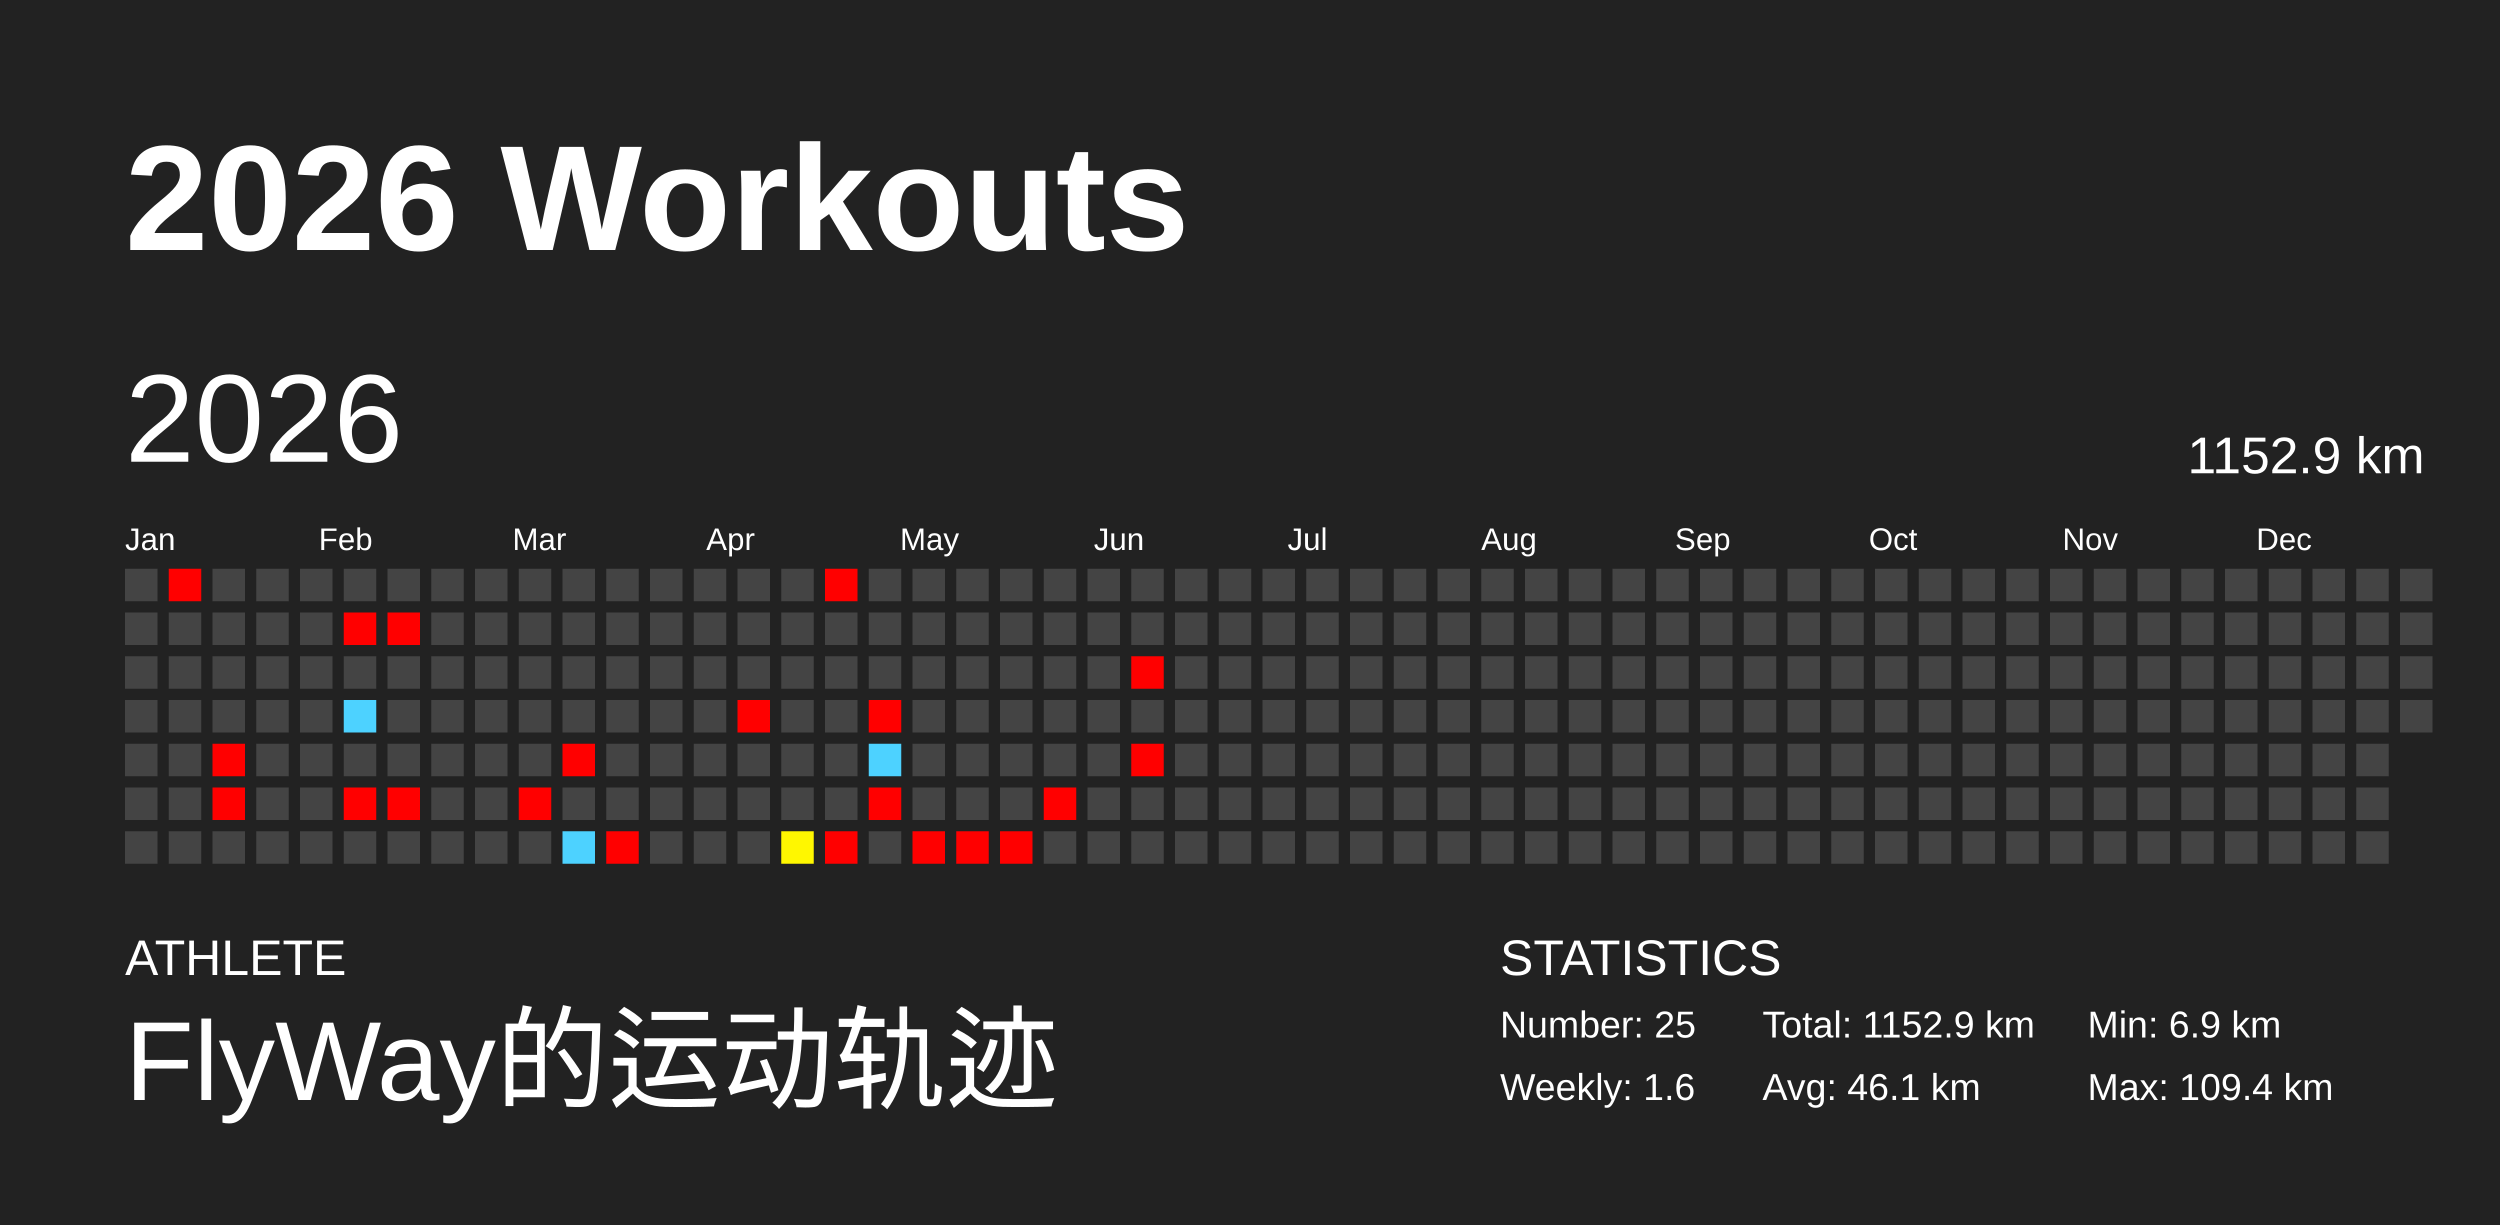
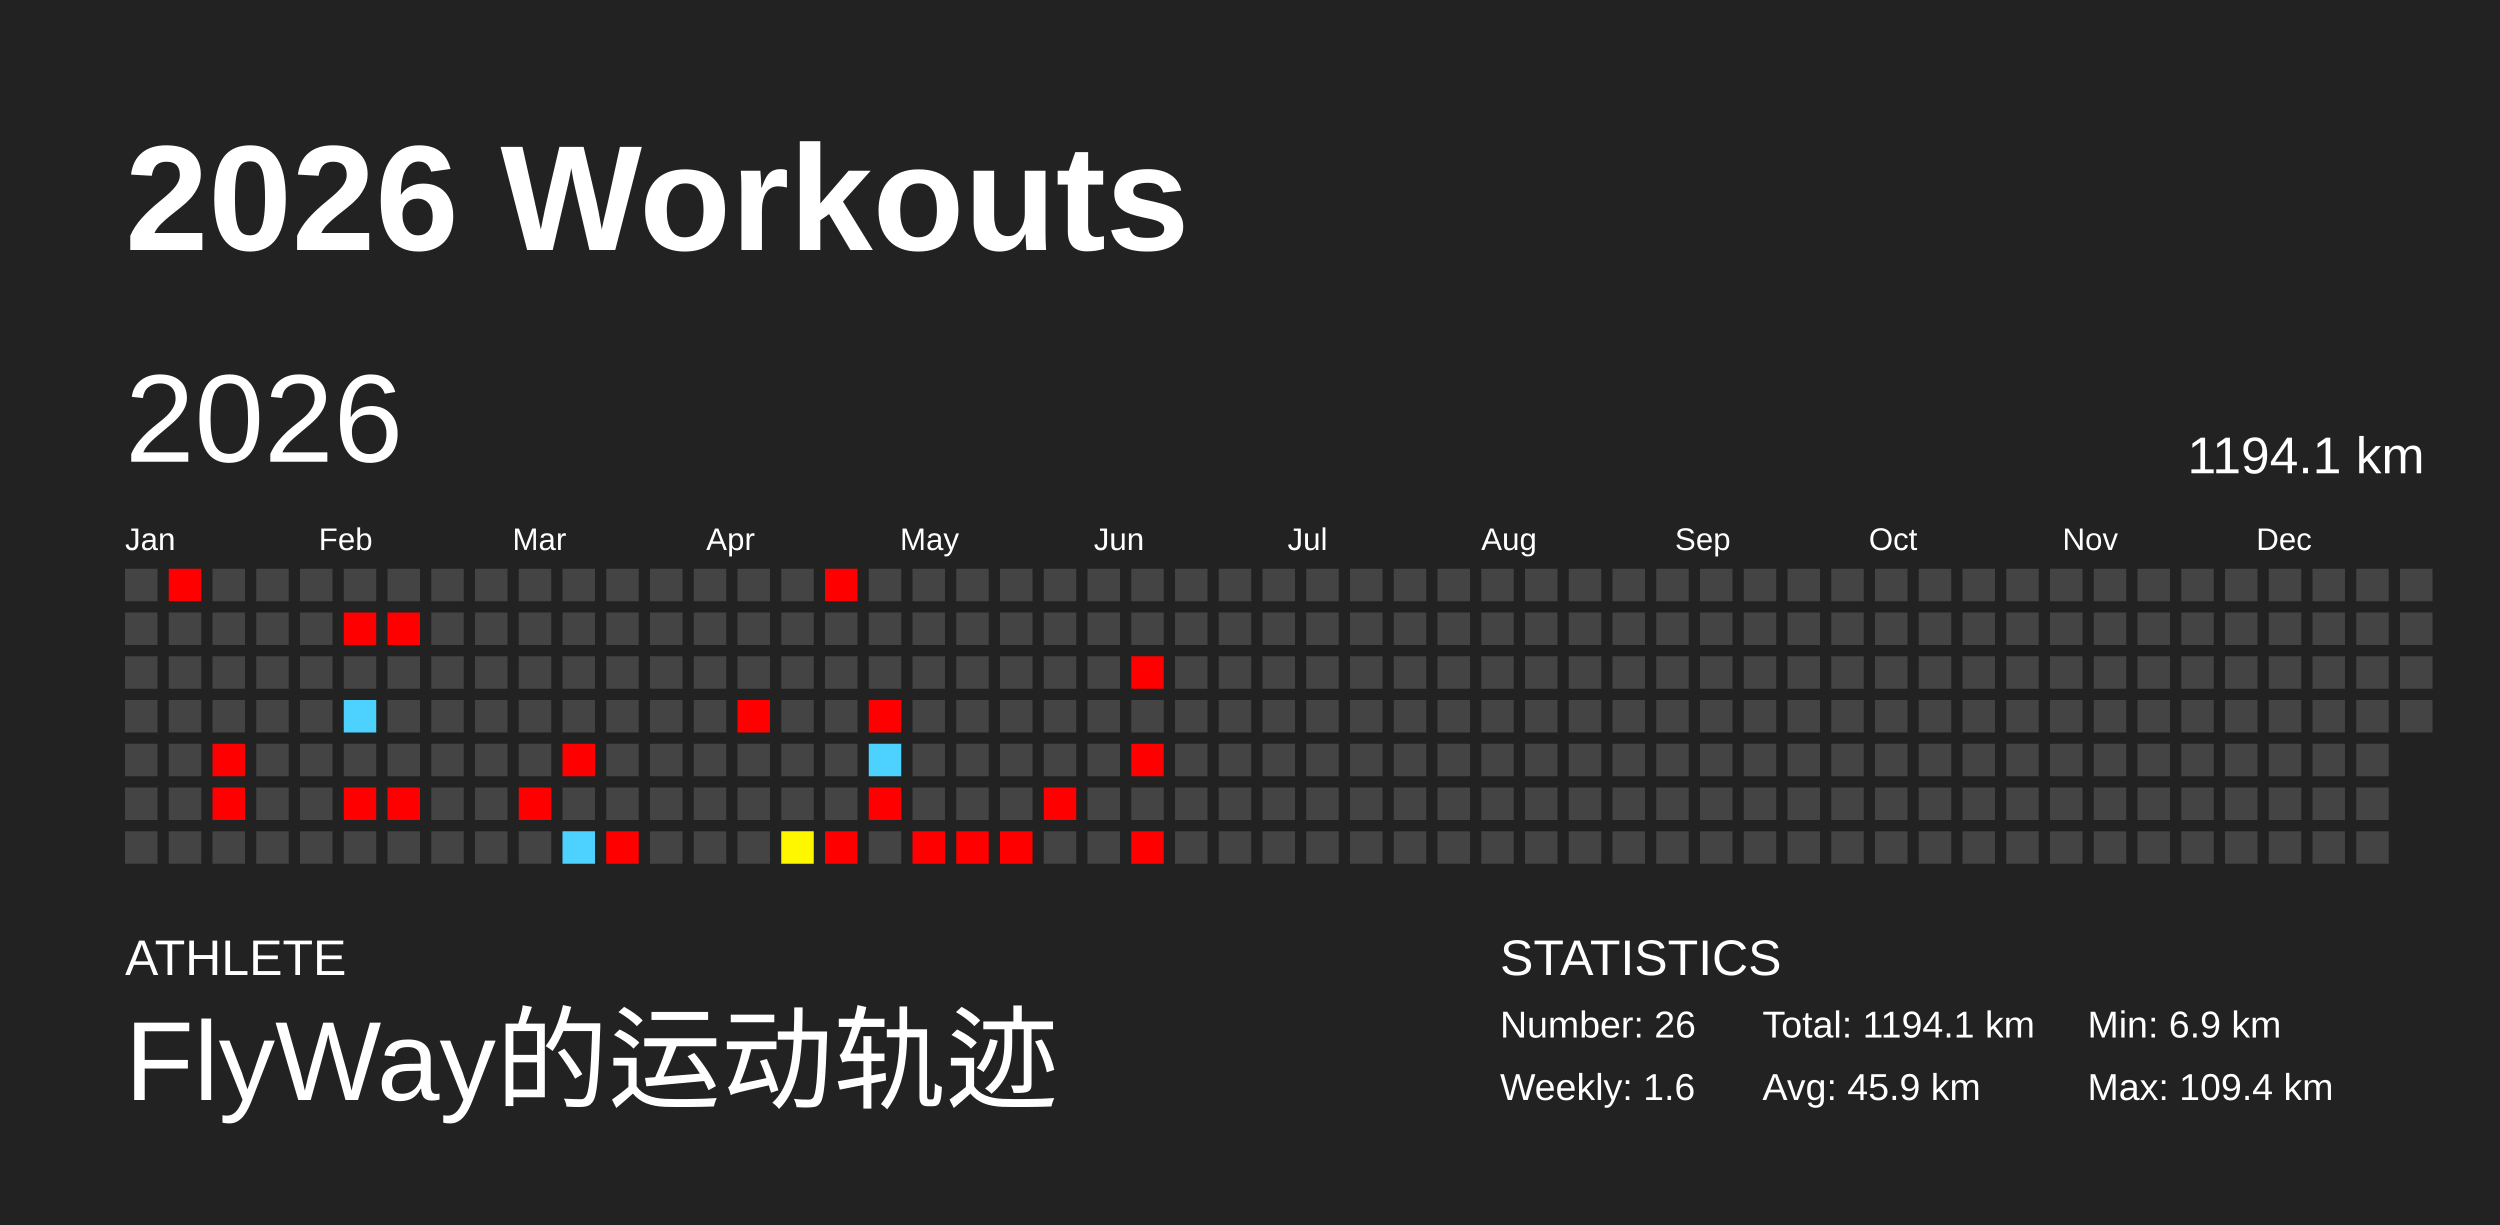
<svg xmlns="http://www.w3.org/2000/svg" baseProfile="full" height="98mm" version="1.1" viewBox="0,0,200,98" width="200mm">
  <defs />
  <rect fill="#222222" height="98" width="200" x="0" y="0" />
  <text fill="#FFFFFF" style="font-size:12px; font-family:Arial; font-weight:bold;" x="10" y="20">2026 Workouts</text>
  <text fill="#FFFFFF" style="font-size:4px; font-family:Arial" x="10" y="78">ATHLETE</text>
  <text fill="#FFFFFF" style="font-size:9px; font-family:Arial" x="10" y="88">FlyWay的运动轨迹</text>
  <text fill="#FFFFFF" style="font-size:4px; font-family:Arial" x="120" y="78">STATISTICS</text>
-   <text fill="#FFFFFF" style="font-size:3px; font-family:Arial" x="120" y="83">Number: 25</text>
+   <text fill="#FFFFFF" style="font-size:3px; font-family:Arial" x="120" y="83">Number: 26</text>
  <text fill="#FFFFFF" style="font-size:3px; font-family:Arial" x="120" y="88">Weekly: 1.6</text>
-   <text fill="#FFFFFF" style="font-size:3px; font-family:Arial" x="141" y="83">Total: 1152.9 km</text>
-   <text fill="#FFFFFF" style="font-size:3px; font-family:Arial" x="141" y="88">Avg: 46.1 km</text>
+   <text fill="#FFFFFF" style="font-size:3px; font-family:Arial" x="141" y="83">Total: 1194.1 km</text>
+   <text fill="#FFFFFF" style="font-size:3px; font-family:Arial" x="141" y="88">Avg: 45.9 km</text>
  <text fill="#FFFFFF" style="font-size:3px; font-family:Arial" x="167" y="83">Min: 6.9 km</text>
  <text fill="#FFFFFF" style="font-size:3px; font-family:Arial" x="167" y="88">Max: 109.4 km</text>
  <text dominant-baseline="hanging" fill="#FFFFFF" style="font-size:10.0px; font-family:Arial;" x="10" y="30">2026</text>
-   <text dominant-baseline="hanging" fill="#FFFFFF" style="font-size:4.125px; font-family:Arial;" x="175" y="35">1152.9 km</text>
+   <text dominant-baseline="hanging" fill="#FFFFFF" style="font-size:4.125px; font-family:Arial;" x="175" y="35">1194.1 km</text>
  <text fill="#FFFFFF" style="font-size:2.5px; font-family:Arial" x="10.0" y="44">Jan</text>
  <text fill="#FFFFFF" style="font-size:2.5px; font-family:Arial" x="25.5" y="44">Feb</text>
  <text fill="#FFFFFF" style="font-size:2.5px; font-family:Arial" x="41.0" y="44">Mar</text>
  <text fill="#FFFFFF" style="font-size:2.5px; font-family:Arial" x="56.5" y="44">Apr</text>
  <text fill="#FFFFFF" style="font-size:2.5px; font-family:Arial" x="72.0" y="44">May</text>
  <text fill="#FFFFFF" style="font-size:2.5px; font-family:Arial" x="87.5" y="44">Jun</text>
  <text fill="#FFFFFF" style="font-size:2.5px; font-family:Arial" x="103.0" y="44">Jul</text>
  <text fill="#FFFFFF" style="font-size:2.5px; font-family:Arial" x="118.5" y="44">Aug</text>
  <text fill="#FFFFFF" style="font-size:2.5px; font-family:Arial" x="134.0" y="44">Sep</text>
  <text fill="#FFFFFF" style="font-size:2.5px; font-family:Arial" x="149.5" y="44">Oct</text>
  <text fill="#FFFFFF" style="font-size:2.5px; font-family:Arial" x="165.0" y="44">Nov</text>
  <text fill="#FFFFFF" style="font-size:2.5px; font-family:Arial" x="180.5" y="44">Dec</text>
  <rect fill="#444444" height="2.6" width="2.6" x="10.0" y="45.5" />
  <rect fill="#444444" height="2.6" width="2.6" x="10.0" y="49.0" />
  <rect fill="#444444" height="2.6" width="2.6" x="10.0" y="52.5" />
  <rect fill="#444444" height="2.6" width="2.6" x="10.0" y="56.0" />
  <rect fill="#444444" height="2.6" width="2.6" x="10.0" y="59.5" />
  <rect fill="#444444" height="2.6" width="2.6" x="10.0" y="63.0" />
  <rect fill="#444444" height="2.6" width="2.6" x="10.0" y="66.5" />
  <rect fill="red" height="2.6" width="2.6" x="13.5" y="45.5" />
  <rect fill="#444444" height="2.6" width="2.6" x="13.5" y="49.0" />
  <rect fill="#444444" height="2.6" width="2.6" x="13.5" y="52.5" />
  <rect fill="#444444" height="2.6" width="2.6" x="13.5" y="56.0" />
  <rect fill="#444444" height="2.6" width="2.6" x="13.5" y="59.5" />
  <rect fill="#444444" height="2.6" width="2.6" x="13.5" y="63.0" />
  <rect fill="#444444" height="2.6" width="2.6" x="13.5" y="66.5" />
  <rect fill="#444444" height="2.6" width="2.6" x="17.0" y="45.5" />
  <rect fill="#444444" height="2.6" width="2.6" x="17.0" y="49.0" />
  <rect fill="#444444" height="2.6" width="2.6" x="17.0" y="52.5" />
  <rect fill="#444444" height="2.6" width="2.6" x="17.0" y="56.0" />
  <rect fill="red" height="2.6" width="2.6" x="17.0" y="59.5" />
  <rect fill="red" height="2.6" width="2.6" x="17.0" y="63.0" />
  <rect fill="#444444" height="2.6" width="2.6" x="17.0" y="66.5" />
  <rect fill="#444444" height="2.6" width="2.6" x="20.5" y="45.5" />
  <rect fill="#444444" height="2.6" width="2.6" x="20.5" y="49.0" />
  <rect fill="#444444" height="2.6" width="2.6" x="20.5" y="52.5" />
  <rect fill="#444444" height="2.6" width="2.6" x="20.5" y="56.0" />
  <rect fill="#444444" height="2.6" width="2.6" x="20.5" y="59.5" />
  <rect fill="#444444" height="2.6" width="2.6" x="20.5" y="63.0" />
  <rect fill="#444444" height="2.6" width="2.6" x="20.5" y="66.5" />
  <rect fill="#444444" height="2.6" width="2.6" x="24.0" y="45.5" />
  <rect fill="#444444" height="2.6" width="2.6" x="24.0" y="49.0" />
  <rect fill="#444444" height="2.6" width="2.6" x="24.0" y="52.5" />
  <rect fill="#444444" height="2.6" width="2.6" x="24.0" y="56.0" />
  <rect fill="#444444" height="2.6" width="2.6" x="24.0" y="59.5" />
  <rect fill="#444444" height="2.6" width="2.6" x="24.0" y="63.0" />
  <rect fill="#444444" height="2.6" width="2.6" x="24.0" y="66.5" />
  <rect fill="#444444" height="2.6" width="2.6" x="27.5" y="45.5" />
  <rect fill="red" height="2.6" width="2.6" x="27.5" y="49.0" />
  <rect fill="#444444" height="2.6" width="2.6" x="27.5" y="52.5" />
  <rect fill="#4dd2ff" height="2.6" width="2.6" x="27.5" y="56.0" />
  <rect fill="#444444" height="2.6" width="2.6" x="27.5" y="59.5" />
  <rect fill="red" height="2.6" width="2.6" x="27.5" y="63.0" />
  <rect fill="#444444" height="2.6" width="2.6" x="27.5" y="66.5" />
  <rect fill="#444444" height="2.6" width="2.6" x="31.0" y="45.5" />
  <rect fill="red" height="2.6" width="2.6" x="31.0" y="49.0" />
  <rect fill="#444444" height="2.6" width="2.6" x="31.0" y="52.5" />
  <rect fill="#444444" height="2.6" width="2.6" x="31.0" y="56.0" />
  <rect fill="#444444" height="2.6" width="2.6" x="31.0" y="59.5" />
  <rect fill="red" height="2.6" width="2.6" x="31.0" y="63.0" />
  <rect fill="#444444" height="2.6" width="2.6" x="31.0" y="66.5" />
  <rect fill="#444444" height="2.6" width="2.6" x="34.5" y="45.5" />
  <rect fill="#444444" height="2.6" width="2.6" x="34.5" y="49.0" />
  <rect fill="#444444" height="2.6" width="2.6" x="34.5" y="52.5" />
  <rect fill="#444444" height="2.6" width="2.6" x="34.5" y="56.0" />
  <rect fill="#444444" height="2.6" width="2.6" x="34.5" y="59.5" />
  <rect fill="#444444" height="2.6" width="2.6" x="34.5" y="63.0" />
  <rect fill="#444444" height="2.6" width="2.6" x="34.5" y="66.5" />
  <rect fill="#444444" height="2.6" width="2.6" x="38.0" y="45.5" />
  <rect fill="#444444" height="2.6" width="2.6" x="38.0" y="49.0" />
  <rect fill="#444444" height="2.6" width="2.6" x="38.0" y="52.5" />
  <rect fill="#444444" height="2.6" width="2.6" x="38.0" y="56.0" />
  <rect fill="#444444" height="2.6" width="2.6" x="38.0" y="59.5" />
  <rect fill="#444444" height="2.6" width="2.6" x="38.0" y="63.0" />
  <rect fill="#444444" height="2.6" width="2.6" x="38.0" y="66.5" />
  <rect fill="#444444" height="2.6" width="2.6" x="41.5" y="45.5" />
  <rect fill="#444444" height="2.6" width="2.6" x="41.5" y="49.0" />
  <rect fill="#444444" height="2.6" width="2.6" x="41.5" y="52.5" />
  <rect fill="#444444" height="2.6" width="2.6" x="41.5" y="56.0" />
  <rect fill="#444444" height="2.6" width="2.6" x="41.5" y="59.5" />
  <rect fill="red" height="2.6" width="2.6" x="41.5" y="63.0" />
  <rect fill="#444444" height="2.6" width="2.6" x="41.5" y="66.5" />
  <rect fill="#444444" height="2.6" width="2.6" x="45.0" y="45.5" />
  <rect fill="#444444" height="2.6" width="2.6" x="45.0" y="49.0" />
  <rect fill="#444444" height="2.6" width="2.6" x="45.0" y="52.5" />
  <rect fill="#444444" height="2.6" width="2.6" x="45.0" y="56.0" />
  <rect fill="red" height="2.6" width="2.6" x="45.0" y="59.5" />
  <rect fill="#444444" height="2.6" width="2.6" x="45.0" y="63.0" />
  <rect fill="#4dd2ff" height="2.6" width="2.6" x="45.0" y="66.5" />
  <rect fill="#444444" height="2.6" width="2.6" x="48.5" y="45.5" />
  <rect fill="#444444" height="2.6" width="2.6" x="48.5" y="49.0" />
  <rect fill="#444444" height="2.6" width="2.6" x="48.5" y="52.5" />
  <rect fill="#444444" height="2.6" width="2.6" x="48.5" y="56.0" />
  <rect fill="#444444" height="2.6" width="2.6" x="48.5" y="59.5" />
  <rect fill="#444444" height="2.6" width="2.6" x="48.5" y="63.0" />
  <rect fill="red" height="2.6" width="2.6" x="48.5" y="66.5" />
  <rect fill="#444444" height="2.6" width="2.6" x="52.0" y="45.5" />
  <rect fill="#444444" height="2.6" width="2.6" x="52.0" y="49.0" />
  <rect fill="#444444" height="2.6" width="2.6" x="52.0" y="52.5" />
  <rect fill="#444444" height="2.6" width="2.6" x="52.0" y="56.0" />
  <rect fill="#444444" height="2.6" width="2.6" x="52.0" y="59.5" />
  <rect fill="#444444" height="2.6" width="2.6" x="52.0" y="63.0" />
  <rect fill="#444444" height="2.6" width="2.6" x="52.0" y="66.5" />
  <rect fill="#444444" height="2.6" width="2.6" x="55.5" y="45.5" />
  <rect fill="#444444" height="2.6" width="2.6" x="55.5" y="49.0" />
  <rect fill="#444444" height="2.6" width="2.6" x="55.5" y="52.5" />
  <rect fill="#444444" height="2.6" width="2.6" x="55.5" y="56.0" />
  <rect fill="#444444" height="2.6" width="2.6" x="55.5" y="59.5" />
  <rect fill="#444444" height="2.6" width="2.6" x="55.5" y="63.0" />
  <rect fill="#444444" height="2.6" width="2.6" x="55.5" y="66.5" />
  <rect fill="#444444" height="2.6" width="2.6" x="59.0" y="45.5" />
  <rect fill="#444444" height="2.6" width="2.6" x="59.0" y="49.0" />
  <rect fill="#444444" height="2.6" width="2.6" x="59.0" y="52.5" />
  <rect fill="red" height="2.6" width="2.6" x="59.0" y="56.0" />
  <rect fill="#444444" height="2.6" width="2.6" x="59.0" y="59.5" />
  <rect fill="#444444" height="2.6" width="2.6" x="59.0" y="63.0" />
  <rect fill="#444444" height="2.6" width="2.6" x="59.0" y="66.5" />
  <rect fill="#444444" height="2.6" width="2.6" x="62.5" y="45.5" />
  <rect fill="#444444" height="2.6" width="2.6" x="62.5" y="49.0" />
  <rect fill="#444444" height="2.6" width="2.6" x="62.5" y="52.5" />
  <rect fill="#444444" height="2.6" width="2.6" x="62.5" y="56.0" />
  <rect fill="#444444" height="2.6" width="2.6" x="62.5" y="59.5" />
  <rect fill="#444444" height="2.6" width="2.6" x="62.5" y="63.0" />
  <rect fill="#fff700" height="2.6" width="2.6" x="62.5" y="66.5" />
  <rect fill="red" height="2.6" width="2.6" x="66.0" y="45.5" />
  <rect fill="#444444" height="2.6" width="2.6" x="66.0" y="49.0" />
  <rect fill="#444444" height="2.6" width="2.6" x="66.0" y="52.5" />
  <rect fill="#444444" height="2.6" width="2.6" x="66.0" y="56.0" />
  <rect fill="#444444" height="2.6" width="2.6" x="66.0" y="59.5" />
  <rect fill="#444444" height="2.6" width="2.6" x="66.0" y="63.0" />
  <rect fill="red" height="2.6" width="2.6" x="66.0" y="66.5" />
  <rect fill="#444444" height="2.6" width="2.6" x="69.5" y="45.5" />
  <rect fill="#444444" height="2.6" width="2.6" x="69.5" y="49.0" />
  <rect fill="#444444" height="2.6" width="2.6" x="69.5" y="52.5" />
  <rect fill="red" height="2.6" width="2.6" x="69.5" y="56.0" />
  <rect fill="#4dd2ff" height="2.6" width="2.6" x="69.5" y="59.5" />
  <rect fill="red" height="2.6" width="2.6" x="69.5" y="63.0" />
  <rect fill="#444444" height="2.6" width="2.6" x="69.5" y="66.5" />
  <rect fill="#444444" height="2.6" width="2.6" x="73.0" y="45.5" />
  <rect fill="#444444" height="2.6" width="2.6" x="73.0" y="49.0" />
  <rect fill="#444444" height="2.6" width="2.6" x="73.0" y="52.5" />
  <rect fill="#444444" height="2.6" width="2.6" x="73.0" y="56.0" />
  <rect fill="#444444" height="2.6" width="2.6" x="73.0" y="59.5" />
  <rect fill="#444444" height="2.6" width="2.6" x="73.0" y="63.0" />
  <rect fill="red" height="2.6" width="2.6" x="73.0" y="66.5" />
  <rect fill="#444444" height="2.6" width="2.6" x="76.5" y="45.5" />
  <rect fill="#444444" height="2.6" width="2.6" x="76.5" y="49.0" />
  <rect fill="#444444" height="2.6" width="2.6" x="76.5" y="52.5" />
  <rect fill="#444444" height="2.6" width="2.6" x="76.5" y="56.0" />
  <rect fill="#444444" height="2.6" width="2.6" x="76.5" y="59.5" />
  <rect fill="#444444" height="2.6" width="2.6" x="76.5" y="63.0" />
  <rect fill="red" height="2.6" width="2.6" x="76.5" y="66.5" />
  <rect fill="#444444" height="2.6" width="2.6" x="80.0" y="45.5" />
  <rect fill="#444444" height="2.6" width="2.6" x="80.0" y="49.0" />
  <rect fill="#444444" height="2.6" width="2.6" x="80.0" y="52.5" />
  <rect fill="#444444" height="2.6" width="2.6" x="80.0" y="56.0" />
  <rect fill="#444444" height="2.6" width="2.6" x="80.0" y="59.5" />
  <rect fill="#444444" height="2.6" width="2.6" x="80.0" y="63.0" />
  <rect fill="red" height="2.6" width="2.6" x="80.0" y="66.5" />
  <rect fill="#444444" height="2.6" width="2.6" x="83.5" y="45.5" />
  <rect fill="#444444" height="2.6" width="2.6" x="83.5" y="49.0" />
  <rect fill="#444444" height="2.6" width="2.6" x="83.5" y="52.5" />
  <rect fill="#444444" height="2.6" width="2.6" x="83.5" y="56.0" />
  <rect fill="#444444" height="2.6" width="2.6" x="83.5" y="59.5" />
  <rect fill="red" height="2.6" width="2.6" x="83.5" y="63.0" />
  <rect fill="#444444" height="2.6" width="2.6" x="83.5" y="66.5" />
  <rect fill="#444444" height="2.6" width="2.6" x="87.0" y="45.5" />
  <rect fill="#444444" height="2.6" width="2.6" x="87.0" y="49.0" />
  <rect fill="#444444" height="2.6" width="2.6" x="87.0" y="52.5" />
  <rect fill="#444444" height="2.6" width="2.6" x="87.0" y="56.0" />
  <rect fill="#444444" height="2.6" width="2.6" x="87.0" y="59.5" />
  <rect fill="#444444" height="2.6" width="2.6" x="87.0" y="63.0" />
  <rect fill="#444444" height="2.6" width="2.6" x="87.0" y="66.5" />
  <rect fill="#444444" height="2.6" width="2.6" x="90.5" y="45.5" />
  <rect fill="#444444" height="2.6" width="2.6" x="90.5" y="49.0" />
  <rect fill="red" height="2.6" width="2.6" x="90.5" y="52.5" />
  <rect fill="#444444" height="2.6" width="2.6" x="90.5" y="56.0" />
  <rect fill="red" height="2.6" width="2.6" x="90.5" y="59.5" />
  <rect fill="#444444" height="2.6" width="2.6" x="90.5" y="63.0" />
-   <rect fill="#444444" height="2.6" width="2.6" x="90.5" y="66.5" />
+   <rect fill="red" height="2.6" width="2.6" x="90.5" y="66.5" />
  <rect fill="#444444" height="2.6" width="2.6" x="94.0" y="45.5" />
  <rect fill="#444444" height="2.6" width="2.6" x="94.0" y="49.0" />
  <rect fill="#444444" height="2.6" width="2.6" x="94.0" y="52.5" />
  <rect fill="#444444" height="2.6" width="2.6" x="94.0" y="56.0" />
  <rect fill="#444444" height="2.6" width="2.6" x="94.0" y="59.5" />
  <rect fill="#444444" height="2.6" width="2.6" x="94.0" y="63.0" />
  <rect fill="#444444" height="2.6" width="2.6" x="94.0" y="66.5" />
  <rect fill="#444444" height="2.6" width="2.6" x="97.5" y="45.5" />
  <rect fill="#444444" height="2.6" width="2.6" x="97.5" y="49.0" />
  <rect fill="#444444" height="2.6" width="2.6" x="97.5" y="52.5" />
  <rect fill="#444444" height="2.6" width="2.6" x="97.5" y="56.0" />
  <rect fill="#444444" height="2.6" width="2.6" x="97.5" y="59.5" />
  <rect fill="#444444" height="2.6" width="2.6" x="97.5" y="63.0" />
  <rect fill="#444444" height="2.6" width="2.6" x="97.5" y="66.5" />
  <rect fill="#444444" height="2.6" width="2.6" x="101.0" y="45.5" />
  <rect fill="#444444" height="2.6" width="2.6" x="101.0" y="49.0" />
  <rect fill="#444444" height="2.6" width="2.6" x="101.0" y="52.5" />
  <rect fill="#444444" height="2.6" width="2.6" x="101.0" y="56.0" />
  <rect fill="#444444" height="2.6" width="2.6" x="101.0" y="59.5" />
  <rect fill="#444444" height="2.6" width="2.6" x="101.0" y="63.0" />
  <rect fill="#444444" height="2.6" width="2.6" x="101.0" y="66.5" />
  <rect fill="#444444" height="2.6" width="2.6" x="104.5" y="45.5" />
  <rect fill="#444444" height="2.6" width="2.6" x="104.5" y="49.0" />
  <rect fill="#444444" height="2.6" width="2.6" x="104.5" y="52.5" />
  <rect fill="#444444" height="2.6" width="2.6" x="104.5" y="56.0" />
  <rect fill="#444444" height="2.6" width="2.6" x="104.5" y="59.5" />
  <rect fill="#444444" height="2.6" width="2.6" x="104.5" y="63.0" />
  <rect fill="#444444" height="2.6" width="2.6" x="104.5" y="66.5" />
  <rect fill="#444444" height="2.6" width="2.6" x="108.0" y="45.5" />
  <rect fill="#444444" height="2.6" width="2.6" x="108.0" y="49.0" />
  <rect fill="#444444" height="2.6" width="2.6" x="108.0" y="52.5" />
  <rect fill="#444444" height="2.6" width="2.6" x="108.0" y="56.0" />
  <rect fill="#444444" height="2.6" width="2.6" x="108.0" y="59.5" />
  <rect fill="#444444" height="2.6" width="2.6" x="108.0" y="63.0" />
  <rect fill="#444444" height="2.6" width="2.6" x="108.0" y="66.5" />
  <rect fill="#444444" height="2.6" width="2.6" x="111.5" y="45.5" />
  <rect fill="#444444" height="2.6" width="2.6" x="111.5" y="49.0" />
  <rect fill="#444444" height="2.6" width="2.6" x="111.5" y="52.5" />
  <rect fill="#444444" height="2.6" width="2.6" x="111.5" y="56.0" />
  <rect fill="#444444" height="2.6" width="2.6" x="111.5" y="59.5" />
  <rect fill="#444444" height="2.6" width="2.6" x="111.5" y="63.0" />
  <rect fill="#444444" height="2.6" width="2.6" x="111.5" y="66.5" />
  <rect fill="#444444" height="2.6" width="2.6" x="115.0" y="45.5" />
  <rect fill="#444444" height="2.6" width="2.6" x="115.0" y="49.0" />
  <rect fill="#444444" height="2.6" width="2.6" x="115.0" y="52.5" />
  <rect fill="#444444" height="2.6" width="2.6" x="115.0" y="56.0" />
  <rect fill="#444444" height="2.6" width="2.6" x="115.0" y="59.5" />
  <rect fill="#444444" height="2.6" width="2.6" x="115.0" y="63.0" />
  <rect fill="#444444" height="2.6" width="2.6" x="115.0" y="66.5" />
  <rect fill="#444444" height="2.6" width="2.6" x="118.5" y="45.5" />
  <rect fill="#444444" height="2.6" width="2.6" x="118.5" y="49.0" />
  <rect fill="#444444" height="2.6" width="2.6" x="118.5" y="52.5" />
  <rect fill="#444444" height="2.6" width="2.6" x="118.5" y="56.0" />
  <rect fill="#444444" height="2.6" width="2.6" x="118.5" y="59.5" />
  <rect fill="#444444" height="2.6" width="2.6" x="118.5" y="63.0" />
  <rect fill="#444444" height="2.6" width="2.6" x="118.5" y="66.5" />
  <rect fill="#444444" height="2.6" width="2.6" x="122.0" y="45.5" />
  <rect fill="#444444" height="2.6" width="2.6" x="122.0" y="49.0" />
  <rect fill="#444444" height="2.6" width="2.6" x="122.0" y="52.5" />
  <rect fill="#444444" height="2.6" width="2.6" x="122.0" y="56.0" />
  <rect fill="#444444" height="2.6" width="2.6" x="122.0" y="59.5" />
  <rect fill="#444444" height="2.6" width="2.6" x="122.0" y="63.0" />
  <rect fill="#444444" height="2.6" width="2.6" x="122.0" y="66.5" />
  <rect fill="#444444" height="2.6" width="2.6" x="125.5" y="45.5" />
  <rect fill="#444444" height="2.6" width="2.6" x="125.5" y="49.0" />
  <rect fill="#444444" height="2.6" width="2.6" x="125.5" y="52.5" />
  <rect fill="#444444" height="2.6" width="2.6" x="125.5" y="56.0" />
  <rect fill="#444444" height="2.6" width="2.6" x="125.5" y="59.5" />
  <rect fill="#444444" height="2.6" width="2.6" x="125.5" y="63.0" />
  <rect fill="#444444" height="2.6" width="2.6" x="125.5" y="66.5" />
  <rect fill="#444444" height="2.6" width="2.6" x="129.0" y="45.5" />
  <rect fill="#444444" height="2.6" width="2.6" x="129.0" y="49.0" />
  <rect fill="#444444" height="2.6" width="2.6" x="129.0" y="52.5" />
  <rect fill="#444444" height="2.6" width="2.6" x="129.0" y="56.0" />
  <rect fill="#444444" height="2.6" width="2.6" x="129.0" y="59.5" />
  <rect fill="#444444" height="2.6" width="2.6" x="129.0" y="63.0" />
  <rect fill="#444444" height="2.6" width="2.6" x="129.0" y="66.5" />
  <rect fill="#444444" height="2.6" width="2.6" x="132.5" y="45.5" />
  <rect fill="#444444" height="2.6" width="2.6" x="132.5" y="49.0" />
  <rect fill="#444444" height="2.6" width="2.6" x="132.5" y="52.5" />
  <rect fill="#444444" height="2.6" width="2.6" x="132.5" y="56.0" />
  <rect fill="#444444" height="2.6" width="2.6" x="132.5" y="59.5" />
  <rect fill="#444444" height="2.6" width="2.6" x="132.5" y="63.0" />
  <rect fill="#444444" height="2.6" width="2.6" x="132.5" y="66.5" />
  <rect fill="#444444" height="2.6" width="2.6" x="136.0" y="45.5" />
  <rect fill="#444444" height="2.6" width="2.6" x="136.0" y="49.0" />
  <rect fill="#444444" height="2.6" width="2.6" x="136.0" y="52.5" />
  <rect fill="#444444" height="2.6" width="2.6" x="136.0" y="56.0" />
  <rect fill="#444444" height="2.6" width="2.6" x="136.0" y="59.5" />
  <rect fill="#444444" height="2.6" width="2.6" x="136.0" y="63.0" />
  <rect fill="#444444" height="2.6" width="2.6" x="136.0" y="66.5" />
  <rect fill="#444444" height="2.6" width="2.6" x="139.5" y="45.5" />
  <rect fill="#444444" height="2.6" width="2.6" x="139.5" y="49.0" />
  <rect fill="#444444" height="2.6" width="2.6" x="139.5" y="52.5" />
  <rect fill="#444444" height="2.6" width="2.6" x="139.5" y="56.0" />
  <rect fill="#444444" height="2.6" width="2.6" x="139.5" y="59.5" />
  <rect fill="#444444" height="2.6" width="2.6" x="139.5" y="63.0" />
  <rect fill="#444444" height="2.6" width="2.6" x="139.5" y="66.5" />
  <rect fill="#444444" height="2.6" width="2.6" x="143.0" y="45.5" />
  <rect fill="#444444" height="2.6" width="2.6" x="143.0" y="49.0" />
  <rect fill="#444444" height="2.6" width="2.6" x="143.0" y="52.5" />
  <rect fill="#444444" height="2.6" width="2.6" x="143.0" y="56.0" />
  <rect fill="#444444" height="2.6" width="2.6" x="143.0" y="59.5" />
  <rect fill="#444444" height="2.6" width="2.6" x="143.0" y="63.0" />
  <rect fill="#444444" height="2.6" width="2.6" x="143.0" y="66.5" />
  <rect fill="#444444" height="2.6" width="2.6" x="146.5" y="45.5" />
  <rect fill="#444444" height="2.6" width="2.6" x="146.5" y="49.0" />
  <rect fill="#444444" height="2.6" width="2.6" x="146.5" y="52.5" />
  <rect fill="#444444" height="2.6" width="2.6" x="146.5" y="56.0" />
  <rect fill="#444444" height="2.6" width="2.6" x="146.5" y="59.5" />
  <rect fill="#444444" height="2.6" width="2.6" x="146.5" y="63.0" />
  <rect fill="#444444" height="2.6" width="2.6" x="146.5" y="66.5" />
  <rect fill="#444444" height="2.6" width="2.6" x="150.0" y="45.5" />
  <rect fill="#444444" height="2.6" width="2.6" x="150.0" y="49.0" />
  <rect fill="#444444" height="2.6" width="2.6" x="150.0" y="52.5" />
  <rect fill="#444444" height="2.6" width="2.6" x="150.0" y="56.0" />
  <rect fill="#444444" height="2.6" width="2.6" x="150.0" y="59.5" />
  <rect fill="#444444" height="2.6" width="2.6" x="150.0" y="63.0" />
  <rect fill="#444444" height="2.6" width="2.6" x="150.0" y="66.5" />
  <rect fill="#444444" height="2.6" width="2.6" x="153.5" y="45.5" />
  <rect fill="#444444" height="2.6" width="2.6" x="153.5" y="49.0" />
  <rect fill="#444444" height="2.6" width="2.6" x="153.5" y="52.5" />
  <rect fill="#444444" height="2.6" width="2.6" x="153.5" y="56.0" />
  <rect fill="#444444" height="2.6" width="2.6" x="153.5" y="59.5" />
  <rect fill="#444444" height="2.6" width="2.6" x="153.5" y="63.0" />
  <rect fill="#444444" height="2.6" width="2.6" x="153.5" y="66.5" />
  <rect fill="#444444" height="2.6" width="2.6" x="157.0" y="45.5" />
  <rect fill="#444444" height="2.6" width="2.6" x="157.0" y="49.0" />
  <rect fill="#444444" height="2.6" width="2.6" x="157.0" y="52.5" />
  <rect fill="#444444" height="2.6" width="2.6" x="157.0" y="56.0" />
  <rect fill="#444444" height="2.6" width="2.6" x="157.0" y="59.5" />
  <rect fill="#444444" height="2.6" width="2.6" x="157.0" y="63.0" />
  <rect fill="#444444" height="2.6" width="2.6" x="157.0" y="66.5" />
  <rect fill="#444444" height="2.6" width="2.6" x="160.5" y="45.5" />
  <rect fill="#444444" height="2.6" width="2.6" x="160.5" y="49.0" />
  <rect fill="#444444" height="2.6" width="2.6" x="160.5" y="52.5" />
  <rect fill="#444444" height="2.6" width="2.6" x="160.5" y="56.0" />
  <rect fill="#444444" height="2.6" width="2.6" x="160.5" y="59.5" />
  <rect fill="#444444" height="2.6" width="2.6" x="160.5" y="63.0" />
  <rect fill="#444444" height="2.6" width="2.6" x="160.5" y="66.5" />
  <rect fill="#444444" height="2.6" width="2.6" x="164.0" y="45.5" />
  <rect fill="#444444" height="2.6" width="2.6" x="164.0" y="49.0" />
  <rect fill="#444444" height="2.6" width="2.6" x="164.0" y="52.5" />
  <rect fill="#444444" height="2.6" width="2.6" x="164.0" y="56.0" />
  <rect fill="#444444" height="2.6" width="2.6" x="164.0" y="59.5" />
  <rect fill="#444444" height="2.6" width="2.6" x="164.0" y="63.0" />
  <rect fill="#444444" height="2.6" width="2.6" x="164.0" y="66.5" />
  <rect fill="#444444" height="2.6" width="2.6" x="167.5" y="45.5" />
  <rect fill="#444444" height="2.6" width="2.6" x="167.5" y="49.0" />
  <rect fill="#444444" height="2.6" width="2.6" x="167.5" y="52.5" />
  <rect fill="#444444" height="2.6" width="2.6" x="167.5" y="56.0" />
  <rect fill="#444444" height="2.6" width="2.6" x="167.5" y="59.5" />
  <rect fill="#444444" height="2.6" width="2.6" x="167.5" y="63.0" />
  <rect fill="#444444" height="2.6" width="2.6" x="167.5" y="66.5" />
  <rect fill="#444444" height="2.6" width="2.6" x="171.0" y="45.5" />
  <rect fill="#444444" height="2.6" width="2.6" x="171.0" y="49.0" />
  <rect fill="#444444" height="2.6" width="2.6" x="171.0" y="52.5" />
  <rect fill="#444444" height="2.6" width="2.6" x="171.0" y="56.0" />
  <rect fill="#444444" height="2.6" width="2.6" x="171.0" y="59.5" />
  <rect fill="#444444" height="2.6" width="2.6" x="171.0" y="63.0" />
  <rect fill="#444444" height="2.6" width="2.6" x="171.0" y="66.5" />
  <rect fill="#444444" height="2.6" width="2.6" x="174.5" y="45.5" />
  <rect fill="#444444" height="2.6" width="2.6" x="174.5" y="49.0" />
  <rect fill="#444444" height="2.6" width="2.6" x="174.5" y="52.5" />
  <rect fill="#444444" height="2.6" width="2.6" x="174.5" y="56.0" />
  <rect fill="#444444" height="2.6" width="2.6" x="174.5" y="59.5" />
  <rect fill="#444444" height="2.6" width="2.6" x="174.5" y="63.0" />
  <rect fill="#444444" height="2.6" width="2.6" x="174.5" y="66.5" />
  <rect fill="#444444" height="2.6" width="2.6" x="178.0" y="45.5" />
  <rect fill="#444444" height="2.6" width="2.6" x="178.0" y="49.0" />
  <rect fill="#444444" height="2.6" width="2.6" x="178.0" y="52.5" />
  <rect fill="#444444" height="2.6" width="2.6" x="178.0" y="56.0" />
  <rect fill="#444444" height="2.6" width="2.6" x="178.0" y="59.5" />
  <rect fill="#444444" height="2.6" width="2.6" x="178.0" y="63.0" />
  <rect fill="#444444" height="2.6" width="2.6" x="178.0" y="66.5" />
  <rect fill="#444444" height="2.6" width="2.6" x="181.5" y="45.5" />
  <rect fill="#444444" height="2.6" width="2.6" x="181.5" y="49.0" />
  <rect fill="#444444" height="2.6" width="2.6" x="181.5" y="52.5" />
  <rect fill="#444444" height="2.6" width="2.6" x="181.5" y="56.0" />
  <rect fill="#444444" height="2.6" width="2.6" x="181.5" y="59.5" />
  <rect fill="#444444" height="2.6" width="2.6" x="181.5" y="63.0" />
  <rect fill="#444444" height="2.6" width="2.6" x="181.5" y="66.5" />
  <rect fill="#444444" height="2.6" width="2.6" x="185.0" y="45.5" />
  <rect fill="#444444" height="2.6" width="2.6" x="185.0" y="49.0" />
  <rect fill="#444444" height="2.6" width="2.6" x="185.0" y="52.5" />
  <rect fill="#444444" height="2.6" width="2.6" x="185.0" y="56.0" />
  <rect fill="#444444" height="2.6" width="2.6" x="185.0" y="59.5" />
  <rect fill="#444444" height="2.6" width="2.6" x="185.0" y="63.0" />
  <rect fill="#444444" height="2.6" width="2.6" x="185.0" y="66.5" />
  <rect fill="#444444" height="2.6" width="2.6" x="188.5" y="45.5" />
  <rect fill="#444444" height="2.6" width="2.6" x="188.5" y="49.0" />
  <rect fill="#444444" height="2.6" width="2.6" x="188.5" y="52.5" />
  <rect fill="#444444" height="2.6" width="2.6" x="188.5" y="56.0" />
  <rect fill="#444444" height="2.6" width="2.6" x="188.5" y="59.5" />
  <rect fill="#444444" height="2.6" width="2.6" x="188.5" y="63.0" />
  <rect fill="#444444" height="2.6" width="2.6" x="188.5" y="66.5" />
  <rect fill="#444444" height="2.6" width="2.6" x="192.0" y="45.5" />
  <rect fill="#444444" height="2.6" width="2.6" x="192.0" y="49.0" />
  <rect fill="#444444" height="2.6" width="2.6" x="192.0" y="52.5" />
  <rect fill="#444444" height="2.6" width="2.6" x="192.0" y="56.0" />
</svg>
